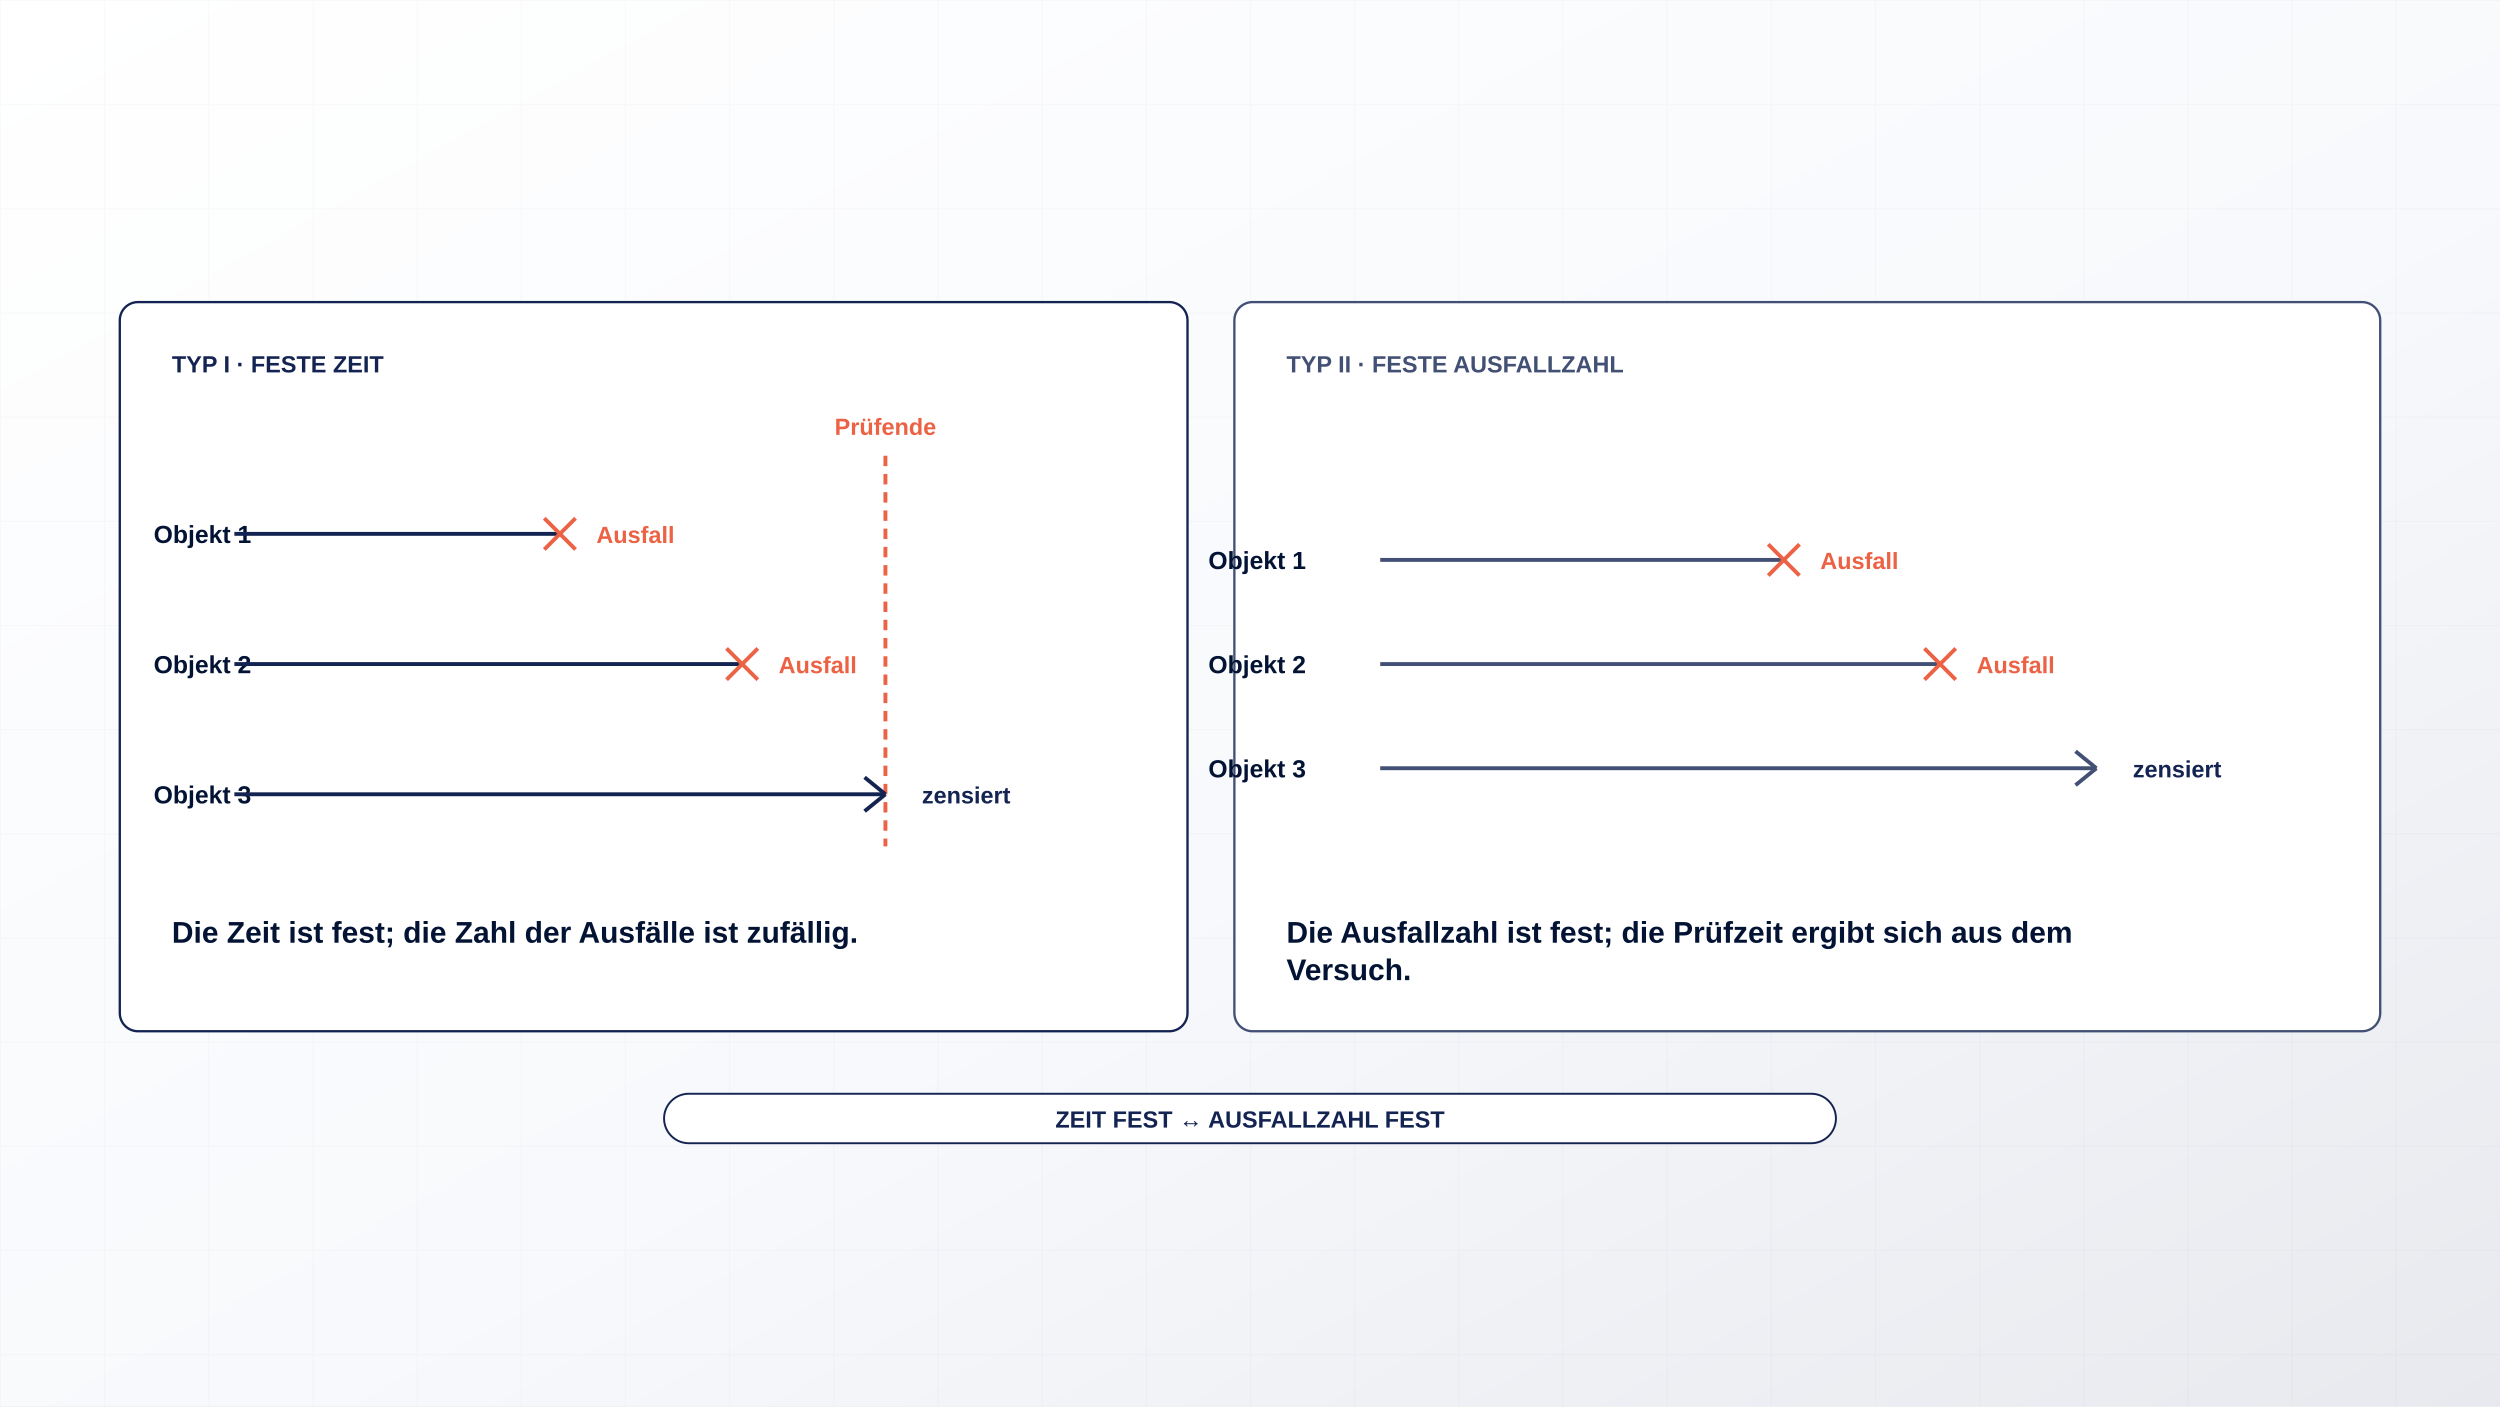
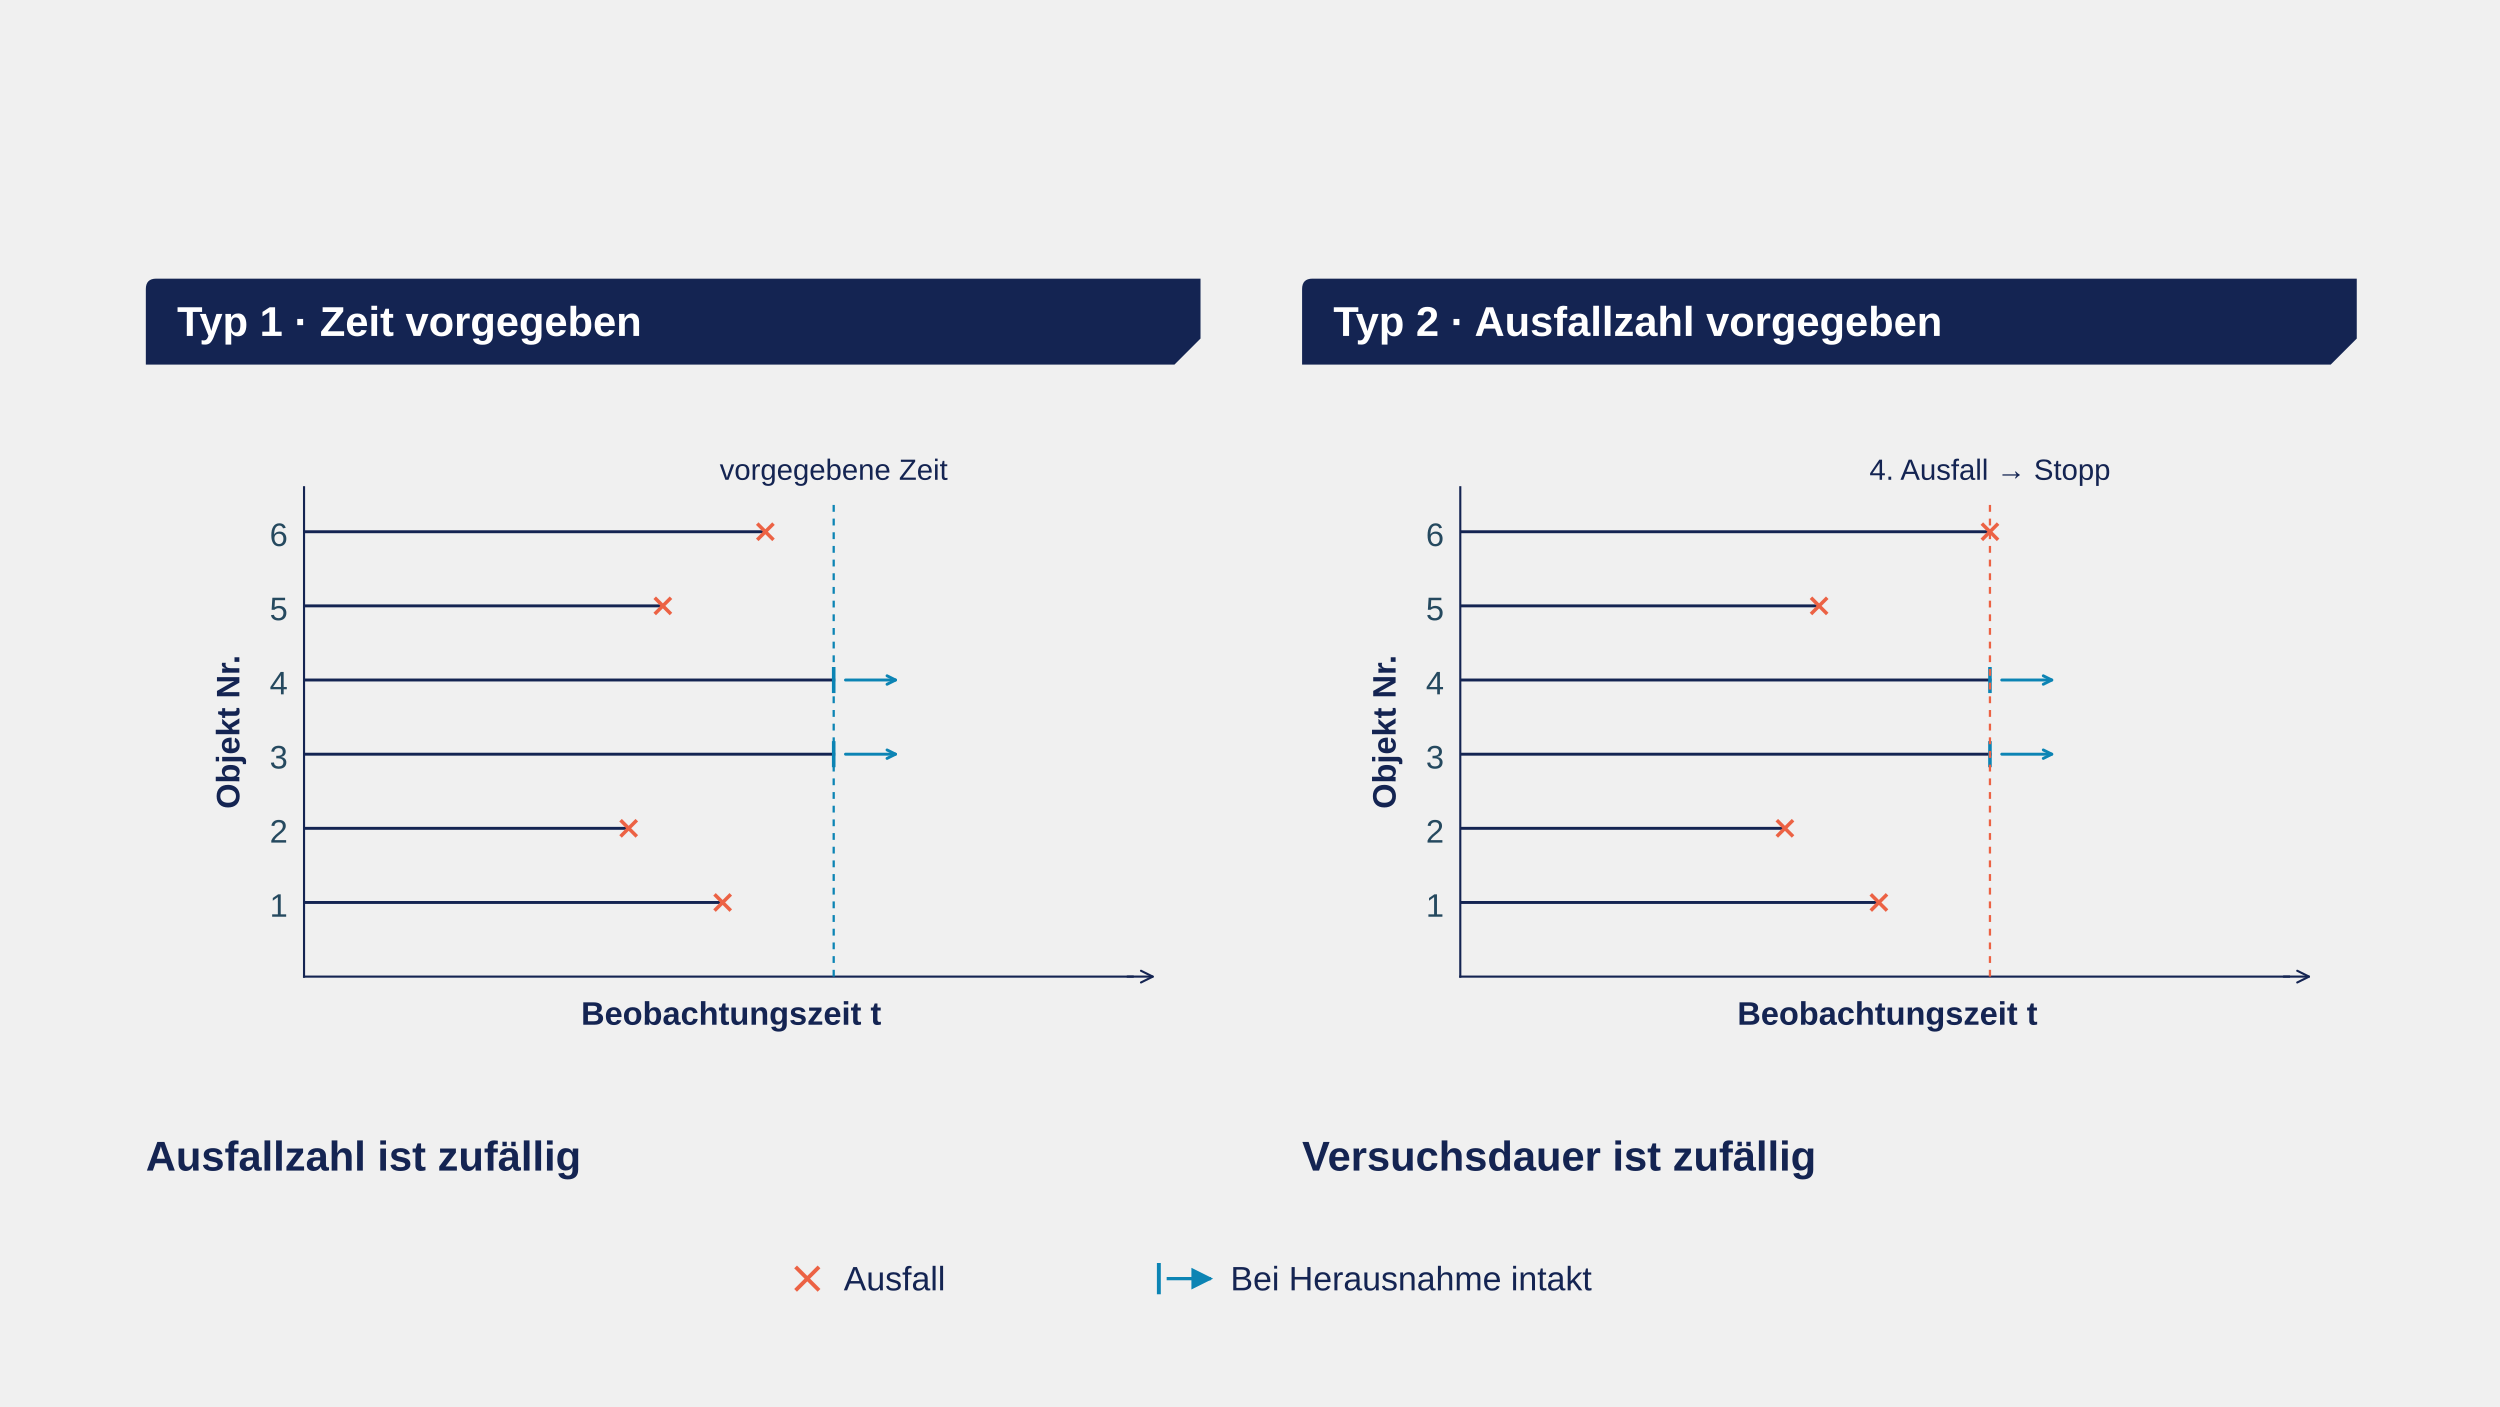
- <svg xmlns="http://www.w3.org/2000/svg" width="1920" height="1080" viewBox="0 0 1920 1080" role="img" aria-labelledby="accessible_title accessible_description" data-artifact-scope="full-slide" data-embedding-target="standalone-slide" data-scene-id="re3_src_036" data-brand-profile="reltest-education">
+ <svg xmlns="http://www.w3.org/2000/svg" xmlns:xlink="http://www.w3.org/1999/xlink" width="1920" height="1080" viewBox="0 0 1920 1080" role="img" aria-labelledby="accessible_title accessible_description" data-artifact-scope="content-svg" data-embedding-target="powerpoint-slide" data-scene-id="re3_src_036" data-brand-profile="reltest-education">
  <defs>
-     <linearGradient id="backgroundGradient" x1="0" y1="0" x2="1" y2="1">
-       <stop offset="0%" stop-color="#FFFFFF" />
-       <stop offset="56%" stop-color="#F7F9FC" />
-       <stop offset="100%" stop-color="#E8E9EE" />
-     </linearGradient>
-     <pattern id="technicalGrid" width="80" height="80" patternUnits="userSpaceOnUse">
-       <path d="M80 0H0V80" fill="none" stroke="#031334" stroke-opacity=".035" stroke-width="1" />
-     </pattern>
    <marker id="arrow_142452" viewBox="0 0 12 12" refX="10" refY="6" markerWidth="8" markerHeight="8" orient="auto">
      <path d="M1 1L11 6L1 11Z" fill="#142452" />
    </marker>
-     <marker id="arrow_031334" viewBox="0 0 12 12" refX="10" refY="6" markerWidth="8" markerHeight="8" orient="auto">
-       <path d="M1 1L11 6L1 11Z" fill="#031334" />
-     </marker>
-     <marker id="arrow_435075" viewBox="0 0 12 12" refX="10" refY="6" markerWidth="8" markerHeight="8" orient="auto">
-       <path d="M1 1L11 6L1 11Z" fill="#435075" />
+     <marker id="arrow_0C84B4" viewBox="0 0 12 12" refX="10" refY="6" markerWidth="8" markerHeight="8" orient="auto">
+       <path d="M1 1L11 6L1 11Z" fill="#0C84B4" />
    </marker>
    <marker id="arrow_EC6244" viewBox="0 0 12 12" refX="10" refY="6" markerWidth="8" markerHeight="8" orient="auto">
      <path d="M1 1L11 6L1 11Z" fill="#EC6244" />
    </marker>
  </defs>
  <style>text{font-family:"Archivo", Arial, Helvetica, sans-serif;letter-spacing:0}</style>
-   <rect width="1920" height="1080" fill="url(#backgroundGradient)" />
-   <rect width="1920" height="1080" fill="url(#technicalGrid)" />
  <g id="scene_content" data-qc-group="scene_content" data-qc-layer="content" data-source-ref="RE3::36,RE3::37">
-     <g id="censor_type_i" data-anim-target="true" data-anim-label="Typ I" data-qc-group="censor_type_i">
-       <rect x="92" y="232" width="820" height="560" rx="14" fill="#FFFFFF" stroke="#142452" stroke-width="1.8" data-qc-allow-overlap="true" />
-       <text x="132" y="286" font-size="18" font-weight="850" fill="#142452" text-anchor="start" data-qc-role="text" data-qc-layer="text" data-qc-allow-overlap="true" data-qc-padding="2">TYP I · FESTE ZEIT</text>
-       <line x1="680" y1="350" x2="680" y2="650" stroke="#EC6244" stroke-width="3" stroke-dasharray="8 6" data-role="connector" data-qc-role="connector" data-qc-layer="connector" />
-       <text x="680" y="334" font-size="18" font-weight="780" fill="#EC6244" text-anchor="middle" data-qc-role="text" data-qc-layer="text" data-qc-allow-overlap="true" data-qc-padding="2">Prüfende</text>
-       <g id="type_i_1" data-anim-target="true" data-anim-label="Objekt 1" data-qc-group="type_i_1">
-         <text x="118" y="417" font-size="19" font-weight="750" fill="#031334" text-anchor="start" data-qc-role="text" data-qc-layer="text" data-qc-allow-overlap="true" data-qc-padding="2">Objekt 1</text>
-         <line x1="180" y1="410" x2="430" y2="410" stroke="#142452" stroke-width="3" data-role="connector" data-qc-role="connector" data-qc-layer="connector" />
-         <line x1="418" y1="398" x2="442" y2="422" stroke="#EC6244" stroke-width="3" data-role="connector" data-qc-role="connector" data-qc-layer="connector" />
-         <line x1="418" y1="422" x2="442" y2="398" stroke="#EC6244" stroke-width="3" data-role="connector" data-qc-role="connector" data-qc-layer="connector" />
-         <text x="458" y="417" font-size="18" font-weight="760" fill="#EC6244" text-anchor="start" data-qc-role="text" data-qc-layer="text" data-qc-allow-overlap="true" data-qc-padding="2">Ausfall</text>
-       </g>
-       <g id="type_i_2" data-anim-target="true" data-anim-label="Objekt 2" data-qc-group="type_i_2">
-         <text x="118" y="517" font-size="19" font-weight="750" fill="#031334" text-anchor="start" data-qc-role="text" data-qc-layer="text" data-qc-allow-overlap="true" data-qc-padding="2">Objekt 2</text>
-         <line x1="180" y1="510" x2="570" y2="510" stroke="#142452" stroke-width="3" data-role="connector" data-qc-role="connector" data-qc-layer="connector" />
-         <line x1="558" y1="498" x2="582" y2="522" stroke="#EC6244" stroke-width="3" data-role="connector" data-qc-role="connector" data-qc-layer="connector" />
-         <line x1="558" y1="522" x2="582" y2="498" stroke="#EC6244" stroke-width="3" data-role="connector" data-qc-role="connector" data-qc-layer="connector" />
-         <text x="598" y="517" font-size="18" font-weight="760" fill="#EC6244" text-anchor="start" data-qc-role="text" data-qc-layer="text" data-qc-allow-overlap="true" data-qc-padding="2">Ausfall</text>
-       </g>
-       <g id="type_i_3" data-anim-target="true" data-anim-label="Objekt 3" data-qc-group="type_i_3">
-         <text x="118" y="617" font-size="19" font-weight="750" fill="#031334" text-anchor="start" data-qc-role="text" data-qc-layer="text" data-qc-allow-overlap="true" data-qc-padding="2">Objekt 3</text>
-         <line x1="180" y1="610" x2="680" y2="610" stroke="#142452" stroke-width="3" data-role="connector" data-qc-role="connector" data-qc-layer="connector" />
-         <line x1="664" y1="597" x2="680" y2="610" stroke="#142452" stroke-width="3" data-role="connector" data-qc-role="connector" data-qc-layer="connector" />
-         <line x1="664" y1="623" x2="680" y2="610" stroke="#142452" stroke-width="3" data-role="connector" data-qc-role="connector" data-qc-layer="connector" />
-         <text x="708" y="617" font-size="18" font-weight="760" fill="#142452" text-anchor="start" data-qc-role="text" data-qc-layer="text" data-qc-allow-overlap="true" data-qc-padding="2">zensiert</text>
-       </g>
-       <text x="132" y="724" font-size="23" font-weight="760" fill="#031334" text-anchor="start" data-qc-role="text" data-qc-layer="text" data-qc-allow-overlap="true" data-qc-padding="2">
-         <tspan x="132" dy="0">Die Zeit ist fest; die Zahl der Ausfälle ist zufällig.</tspan>
-       </text>
-     </g>
-     <g id="censor_type_ii" data-anim-target="true" data-anim-label="Typ II" data-qc-group="censor_type_ii">
-       <rect x="948" y="232" width="880" height="560" rx="14" fill="#FFFFFF" stroke="#435075" stroke-width="1.8" data-qc-allow-overlap="true" />
-       <text x="988" y="286" font-size="18" font-weight="850" fill="#435075" text-anchor="start" data-qc-role="text" data-qc-layer="text" data-qc-allow-overlap="true" data-qc-padding="2">TYP II · FESTE AUSFALLZAHL</text>
-       <g id="type_ii_1" data-anim-target="true" data-anim-label="Objekt 1" data-qc-group="type_ii_1">
-         <text x="928" y="437" font-size="19" font-weight="750" fill="#031334" text-anchor="start" data-qc-role="text" data-qc-layer="text" data-qc-allow-overlap="true" data-qc-padding="2">Objekt 1</text>
-         <line x1="1060" y1="430" x2="1370" y2="430" stroke="#435075" stroke-width="3" data-role="connector" data-qc-role="connector" data-qc-layer="connector" />
-         <line x1="1358" y1="418" x2="1382" y2="442" stroke="#EC6244" stroke-width="3" data-role="connector" data-qc-role="connector" data-qc-layer="connector" />
-         <line x1="1358" y1="442" x2="1382" y2="418" stroke="#EC6244" stroke-width="3" data-role="connector" data-qc-role="connector" data-qc-layer="connector" />
-         <text x="1398" y="437" font-size="18" font-weight="760" fill="#EC6244" text-anchor="start" data-qc-role="text" data-qc-layer="text" data-qc-allow-overlap="true" data-qc-padding="2">Ausfall</text>
-       </g>
-       <g id="type_ii_2" data-anim-target="true" data-anim-label="Objekt 2" data-qc-group="type_ii_2">
-         <text x="928" y="517" font-size="19" font-weight="750" fill="#031334" text-anchor="start" data-qc-role="text" data-qc-layer="text" data-qc-allow-overlap="true" data-qc-padding="2">Objekt 2</text>
-         <line x1="1060" y1="510" x2="1490" y2="510" stroke="#435075" stroke-width="3" data-role="connector" data-qc-role="connector" data-qc-layer="connector" />
-         <line x1="1478" y1="498" x2="1502" y2="522" stroke="#EC6244" stroke-width="3" data-role="connector" data-qc-role="connector" data-qc-layer="connector" />
-         <line x1="1478" y1="522" x2="1502" y2="498" stroke="#EC6244" stroke-width="3" data-role="connector" data-qc-role="connector" data-qc-layer="connector" />
-         <text x="1518" y="517" font-size="18" font-weight="760" fill="#EC6244" text-anchor="start" data-qc-role="text" data-qc-layer="text" data-qc-allow-overlap="true" data-qc-padding="2">Ausfall</text>
-       </g>
-       <g id="type_ii_3" data-anim-target="true" data-anim-label="Objekt 3" data-qc-group="type_ii_3">
-         <text x="928" y="597" font-size="19" font-weight="750" fill="#031334" text-anchor="start" data-qc-role="text" data-qc-layer="text" data-qc-allow-overlap="true" data-qc-padding="2">Objekt 3</text>
-         <line x1="1060" y1="590" x2="1610" y2="590" stroke="#435075" stroke-width="3" data-role="connector" data-qc-role="connector" data-qc-layer="connector" />
-         <line x1="1594" y1="577" x2="1610" y2="590" stroke="#435075" stroke-width="3" data-role="connector" data-qc-role="connector" data-qc-layer="connector" />
-         <line x1="1594" y1="603" x2="1610" y2="590" stroke="#435075" stroke-width="3" data-role="connector" data-qc-role="connector" data-qc-layer="connector" />
-         <text x="1638" y="597" font-size="18" font-weight="760" fill="#142452" text-anchor="start" data-qc-role="text" data-qc-layer="text" data-qc-allow-overlap="true" data-qc-padding="2">zensiert</text>
-       </g>
-       <text x="988" y="724" font-size="23" font-weight="760" fill="#031334" text-anchor="start" data-qc-role="text" data-qc-layer="text" data-qc-allow-overlap="true" data-qc-padding="2">
-         <tspan x="988" dy="0">Die Ausfallzahl ist fest; die Prüfzeit ergibt sich aus dem</tspan>
-         <tspan x="988" dy="28.75">Versuch.</tspan>
-       </text>
-     </g>
-     <g id="censor_types_rule" data-anim-target="true" data-anim-label="Vergleich" data-qc-group="censor_types_rule">
-       <rect x="510" y="840" width="900" height="38" rx="19" fill="#FFFFFF" stroke="#142452" stroke-width="1.5" data-qc-allow-overlap="true" />
-       <text x="960" y="866" font-size="18" font-weight="820" fill="#142452" text-anchor="middle" data-qc-role="text" data-qc-layer="text" data-qc-allow-overlap="true" data-qc-padding="2">ZEIT FEST ↔ AUSFALLZAHL FEST</text>
+     <g id="types_one_context" data-anim-target="true" data-anim-label="Typ 1" data-qc-group="types_one_context">
+       <path data-role="concept-panel" d="M120 214 H922 V260 L902 280 H112 V222 Q112 214 120 214Z" fill="#142452" />
+       <text data-source-evidence="spoken_text" data-source-reference="section_012; source slides 36,37; analysis/rebuild-plans/RE3_scenes_031_042_feedback_2026-09-17.md" style="font-family:Oxanium, Archivo, Arial, sans-serif" x="136" y="258" font-size="32" font-weight="600" fill="#FFFFFF" text-anchor="start" data-qc-role="text">Typ 1 · Zeit vorgegeben</text>
+       <svg x="112" y="322" width="810" height="522" viewBox="0 0 648 417.6" data-plot-asset="rebuild-proposals/svg/RE3/slide_036/plots/type-one.svg" preserveAspectRatio="xMidYMid meet">
+         <defs>
+           <style type="text/css">*{stroke-linejoin: round; stroke-linecap: butt}</style>
+         </defs>
+         <g id="type_one_figure_1">
+           <g id="type_one_patch_1">
+             <path data-role="plot-geometry" data-qc-allow-overlap="true" data-qa-reason="Plot grid, curve and marker geometry intentionally share the data plane" d="M 0 417.6  L 648 417.6  L 648 0  L 0 0  L 0 417.6  z " style="fill: none" />
+           </g>
+           <g id="type_one_axes_1">
+             <g id="type_one_patch_2">
+               <path data-role="plot-geometry" data-qc-allow-overlap="true" data-qa-reason="Plot grid, curve and marker geometry intentionally share the data plane" d="M 97.2 342.432  L 622.08 342.432  L 622.08 41.76  L 97.2 41.76  L 97.2 342.432  z " style="fill: none" />
+             </g>
+             <g id="type_one_matplotlib.axis_1">
+               <g id="type_one_text_1">
+                 <text data-source-evidence="spoken_text" data-source-reference="section_012; source slides 36,37; analysis/rebuild-plans/RE3_scenes_031_042_feedback_2026-09-17.md" style="font-weight: 700; font-size: 20px; font-family: Archivo, Arial, Helvetica, sans-serif; text-anchor: middle; fill: #142452" x="359.64" y="371.992" transform="rotate(-0 359.64 371.992)">Beobachtungszeit t</text>
+               </g>
+             </g>
+             <g id="type_one_matplotlib.axis_2">
+               <g id="type_one_ytick_1">
+                 <g id="type_one_line2d_1" />
+                 <g id="type_one_text_2">
+                   <text data-source-evidence="spoken_text" data-source-reference="section_012; source slides 36,37; analysis/rebuild-plans/RE3_scenes_031_042_feedback_2026-09-17.md" style="font-size: 20px; font-family: Archivo, Arial, Helvetica, sans-serif; text-anchor: end; fill: #25495f" x="87.2" y="305.656" transform="rotate(-0 87.2 305.6556)">1</text>
+                 </g>
+               </g>
+               <g id="type_one_ytick_2">
+                 <g id="type_one_line2d_2" />
+                 <g id="type_one_text_3">
+                   <text data-source-evidence="spoken_text" data-source-reference="section_012; source slides 36,37; analysis/rebuild-plans/RE3_scenes_031_042_feedback_2026-09-17.md" style="font-size: 20px; font-family: Archivo, Arial, Helvetica, sans-serif; text-anchor: end; fill: #25495f" x="87.2" y="260.099" transform="rotate(-0 87.2 260.0993)">2</text>
+                 </g>
+               </g>
+               <g id="type_one_ytick_3">
+                 <g id="type_one_line2d_3" />
+                 <g id="type_one_text_4">
+                   <text data-source-evidence="spoken_text" data-source-reference="section_012; source slides 36,37; analysis/rebuild-plans/RE3_scenes_031_042_feedback_2026-09-17.md" style="font-size: 20px; font-family: Archivo, Arial, Helvetica, sans-serif; text-anchor: end; fill: #25495f" x="87.2" y="214.543" transform="rotate(-0 87.2 214.5429)">3</text>
+                 </g>
+               </g>
+               <g id="type_one_ytick_4">
+                 <g id="type_one_line2d_4" />
+                 <g id="type_one_text_5">
+                   <text data-source-evidence="spoken_text" data-source-reference="section_012; source slides 36,37; analysis/rebuild-plans/RE3_scenes_031_042_feedback_2026-09-17.md" style="font-size: 20px; font-family: Archivo, Arial, Helvetica, sans-serif; text-anchor: end; fill: #25495f" x="87.2" y="168.987" transform="rotate(-0 87.2 168.9865)">4</text>
+                 </g>
+               </g>
+               <g id="type_one_ytick_5">
+                 <g id="type_one_line2d_5" />
+                 <g id="type_one_text_6">
+                   <text data-source-evidence="spoken_text" data-source-reference="section_012; source slides 36,37; analysis/rebuild-plans/RE3_scenes_031_042_feedback_2026-09-17.md" style="font-size: 20px; font-family: Archivo, Arial, Helvetica, sans-serif; text-anchor: end; fill: #25495f" x="87.2" y="123.43" transform="rotate(-0 87.2 123.4302)">5</text>
+                 </g>
+               </g>
+               <g id="type_one_ytick_6">
+                 <g id="type_one_line2d_6" />
+                 <g id="type_one_text_7">
+                   <text data-source-evidence="spoken_text" data-source-reference="section_012; source slides 36,37; analysis/rebuild-plans/RE3_scenes_031_042_feedback_2026-09-17.md" style="font-size: 20px; font-family: Archivo, Arial, Helvetica, sans-serif; text-anchor: end; fill: #25495f" x="87.2" y="77.874" transform="rotate(-0 87.2 77.87382)">6</text>
+                 </g>
+               </g>
+               <g id="type_one_text_8">
+                 <text data-source-evidence="spoken_text" data-source-reference="section_012; source slides 36,37; analysis/rebuild-plans/RE3_scenes_031_042_feedback_2026-09-17.md" style="font-weight: 700; font-size: 20px; font-family: Archivo, Arial, Helvetica, sans-serif; text-anchor: middle; fill: #142452" x="57.459" y="192.096" transform="rotate(-90 57.45938 192.096)">Objekt Nr.</text>
+               </g>
+             </g>
+             <g id="type_one_patch_3">
+               <path data-role="plot-geometry" data-qc-allow-overlap="true" data-qa-reason="Plot grid, curve and marker geometry intentionally share the data plane" d="M 97.2 342.432  L 97.2 41.76  " style="fill: none; stroke: #142452; stroke-width: 1.3; stroke-linejoin: miter; stroke-linecap: square" />
+             </g>
+             <g id="type_one_patch_4">
+               <path data-role="plot-geometry" data-qc-allow-overlap="true" data-qa-reason="Plot grid, curve and marker geometry intentionally share the data plane" d="M 97.2 342.432  L 606.334 342.432  " style="fill: none; stroke: #142452; stroke-width: 1.3; stroke-linejoin: miter; stroke-linecap: square" />
+             </g>
+             <g id="type_one_patch_5">
+               <path data-role="plot-geometry" data-qc-allow-overlap="true" data-qa-reason="Plot grid, curve and marker geometry intentionally share the data plane" d="M 603.086 342.432  Q 611.584 342.432 618.628 342.432  " style="fill: none; stroke: #142452; stroke-width: 1.3; stroke-linecap: round" />
+               <path data-role="plot-geometry" data-qc-allow-overlap="true" data-qa-reason="Plot grid, curve and marker geometry intentionally share the data plane" d="M 611.428 338.832  L 618.628 342.432  L 611.428 346.032  " style="fill: none; stroke: #142452; stroke-width: 1.3; stroke-linecap: round" />
+             </g>
+             <g id="compare_one_failures" data-anim-target="true" data-anim-label="compare one failures">
+               <g id="type_one_compare_one_failures_element_0">
+                 <path data-role="plot-geometry" data-qc-allow-overlap="true" data-qa-reason="Plot grid, curve and marker geometry intentionally share the data plane" d="M 97.2 296.876  L 354.391 296.876  " clip-path="url(#type_one_p59ec2e19f1)" style="fill: none; stroke: #142452; stroke-width: 1.8; stroke-linecap: square" />
+               </g>
+               <g id="type_one_compare_one_failures_element_1">
+                 <defs>
+                   <path data-role="plot-geometry" data-qc-allow-overlap="true" data-qa-reason="Plot grid, curve and marker geometry intentionally share the data plane" id="type_one_ma52ab09e1f" d="M -5 5  L 5 -5  M -5 -5  L 5 5  " style="stroke: #ec6244; stroke-width: 2.2" />
+                 </defs>
+                 <g clip-path="url(#type_one_p59ec2e19f1)">
+                   <use xlink:href="#type_one_ma52ab09e1f" x="354.391" y="296.876" style="fill: #ec6244; stroke: #ec6244; stroke-width: 2.2" />
+                 </g>
+               </g>
+               <g id="type_one_compare_one_failures_element_2">
+                 <path data-role="plot-geometry" data-qc-allow-overlap="true" data-qa-reason="Plot grid, curve and marker geometry intentionally share the data plane" d="M 97.2 251.319  L 296.654 251.319  " clip-path="url(#type_one_p59ec2e19f1)" style="fill: none; stroke: #142452; stroke-width: 1.8; stroke-linecap: square" />
+               </g>
+               <g id="type_one_compare_one_failures_element_3">
+                 <g clip-path="url(#type_one_p59ec2e19f1)">
+                   <use xlink:href="#type_one_ma52ab09e1f" x="296.654" y="251.319" style="fill: #ec6244; stroke: #ec6244; stroke-width: 2.2" />
+                 </g>
+               </g>
+               <g id="type_one_compare_one_failures_element_4">
+                 <path data-role="plot-geometry" data-qc-allow-overlap="true" data-qa-reason="Plot grid, curve and marker geometry intentionally share the data plane" d="M 97.2 114.65  L 317.65 114.65  " clip-path="url(#type_one_p59ec2e19f1)" style="fill: none; stroke: #142452; stroke-width: 1.8; stroke-linecap: square" />
+               </g>
+               <g id="type_one_compare_one_failures_element_5">
+                 <g clip-path="url(#type_one_p59ec2e19f1)">
+                   <use xlink:href="#type_one_ma52ab09e1f" x="317.65" y="114.65" style="fill: #ec6244; stroke: #ec6244; stroke-width: 2.2" />
+                 </g>
+               </g>
+               <g id="type_one_compare_one_failures_element_6">
+                 <path data-role="plot-geometry" data-qc-allow-overlap="true" data-qa-reason="Plot grid, curve and marker geometry intentionally share the data plane" d="M 97.2 69.094  L 380.635 69.094  " clip-path="url(#type_one_p59ec2e19f1)" style="fill: none; stroke: #142452; stroke-width: 1.8; stroke-linecap: square" />
+               </g>
+               <g id="type_one_compare_one_failures_element_7">
+                 <g clip-path="url(#type_one_p59ec2e19f1)">
+                   <use xlink:href="#type_one_ma52ab09e1f" x="380.635" y="69.094" style="fill: #ec6244; stroke: #ec6244; stroke-width: 2.2" />
+                 </g>
+               </g>
+             </g>
+             <g id="compare_one_censored" data-anim-target="true" data-anim-label="compare one censored">
+               <g id="type_one_compare_one_censored_element_0">
+                 <path data-role="plot-geometry" data-qc-allow-overlap="true" data-qa-reason="Plot grid, curve and marker geometry intentionally share the data plane" d="M 97.2 205.763  L 422.626 205.763  " clip-path="url(#type_one_p59ec2e19f1)" style="fill: none; stroke: #142452; stroke-width: 1.8; stroke-linecap: square" />
+               </g>
+               <g id="type_one_compare_one_censored_element_1">
+                 <defs>
+                   <path data-role="plot-geometry" data-qc-allow-overlap="true" data-qa-reason="Plot grid, curve and marker geometry intentionally share the data plane" id="type_one_m8aa11be57f" d="M 0 8  L 0 -8  " style="stroke: #0c84b4; stroke-width: 2.2" />
+                 </defs>
+                 <g clip-path="url(#type_one_p59ec2e19f1)">
+                   <use xlink:href="#type_one_m8aa11be57f" x="422.626" y="205.763" style="fill: #0c84b4; stroke: #0c84b4; stroke-width: 2.2" />
+                 </g>
+               </g>
+               <g id="type_one_compare_one_censored_element_2">
+                 <path data-role="plot-geometry" data-qc-allow-overlap="true" data-qa-reason="Plot grid, curve and marker geometry intentionally share the data plane" d="M 429.87 205.763  Q 446.244 205.763 460.606 205.763  " clip-path="url(#type_one_p59ec2e19f1)" style="fill: none; stroke: #0c84b4; stroke-width: 1.8; stroke-linecap: round" />
+                 <path data-role="plot-geometry" data-qc-allow-overlap="true" data-qa-reason="Plot grid, curve and marker geometry intentionally share the data plane" d="M 455.406 203.163  L 460.606 205.763  L 455.406 208.363  " clip-path="url(#type_one_p59ec2e19f1)" style="fill: none; stroke: #0c84b4; stroke-width: 1.8; stroke-linecap: round" />
+               </g>
+               <g id="type_one_compare_one_censored_element_3">
+                 <path data-role="plot-geometry" data-qc-allow-overlap="true" data-qa-reason="Plot grid, curve and marker geometry intentionally share the data plane" d="M 97.2 160.207  L 422.626 160.207  " clip-path="url(#type_one_p59ec2e19f1)" style="fill: none; stroke: #142452; stroke-width: 1.8; stroke-linecap: square" />
+               </g>
+               <g id="type_one_compare_one_censored_element_4">
+                 <g clip-path="url(#type_one_p59ec2e19f1)">
+                   <use xlink:href="#type_one_m8aa11be57f" x="422.626" y="160.207" style="fill: #0c84b4; stroke: #0c84b4; stroke-width: 2.2" />
+                 </g>
+               </g>
+               <g id="type_one_compare_one_censored_element_5">
+                 <path data-role="plot-geometry" data-qc-allow-overlap="true" data-qa-reason="Plot grid, curve and marker geometry intentionally share the data plane" d="M 429.87 160.207  Q 446.244 160.207 460.606 160.207  " clip-path="url(#type_one_p59ec2e19f1)" style="fill: none; stroke: #0c84b4; stroke-width: 1.8; stroke-linecap: round" />
+                 <path data-role="plot-geometry" data-qc-allow-overlap="true" data-qa-reason="Plot grid, curve and marker geometry intentionally share the data plane" d="M 455.406 157.607  L 460.606 160.207  L 455.406 162.807  " clip-path="url(#type_one_p59ec2e19f1)" style="fill: none; stroke: #0c84b4; stroke-width: 1.8; stroke-linecap: round" />
+               </g>
+             </g>
+             <g id="compare_one_stop" data-anim-target="true" data-anim-label="compare one stop">
+               <g id="type_one_compare_one_stop_element_0">
+                 <path data-role="plot-geometry" data-qc-allow-overlap="true" data-qa-reason="Plot grid, curve and marker geometry intentionally share the data plane" d="M 422.626 342.432  L 422.626 48.593  " clip-path="url(#type_one_p59ec2e19f1)" style="fill: none; stroke-dasharray: 4.2,4.2; stroke-dashoffset: 0; stroke: #0c84b4; stroke-width: 1.4" />
+               </g>
+               <g id="type_one_compare_one_stop_element_1">
+                 <text data-source-evidence="spoken_text" data-source-reference="section_012; source slides 36,37; analysis/rebuild-plans/RE3_scenes_031_042_feedback_2026-09-17.md" style="font-size: 18px; font-family: Archivo, Arial, Helvetica, sans-serif; text-anchor: middle; fill: #142452" x="422.626" y="37.204" transform="rotate(-0 422.6256 37.20436)">vorgegebene Zeit</text>
+               </g>
+             </g>
+           </g>
+         </g>
+         <defs>
+           <clipPath id="type_one_p59ec2e19f1">
+             <rect data-role="plot-geometry" data-qc-allow-overlap="true" data-qa-reason="Plot grid, curve and marker geometry intentionally share the data plane" x="97.2" y="41.76" width="524.88" height="300.672" />
+           </clipPath>
+         </defs>
+       </svg>
+     </g>
+     <g id="types_one_random" data-anim-target="true" data-anim-label="Zufällige Ausfallzahl" data-qc-group="types_one_random">
+       <text data-source-evidence="spoken_text" data-source-reference="section_012; source slides 36,37; analysis/rebuild-plans/RE3_scenes_031_042_feedback_2026-09-17.md" style="font-family:Oxanium, Archivo, Arial, sans-serif" x="112" y="899" font-size="32" font-weight="600" fill="#142452" text-anchor="start" data-qc-role="text">Ausfallzahl ist zufällig</text>
+     </g>
+     <g id="types_two_context" data-anim-target="true" data-anim-label="Typ 2" data-qc-group="types_two_context">
+       <path data-role="concept-panel" d="M1008 214 H1810 V260 L1790 280 H1000 V222 Q1000 214 1008 214Z" fill="#142452" />
+       <text data-source-evidence="spoken_text" data-source-reference="section_012; source slides 36,37; analysis/rebuild-plans/RE3_scenes_031_042_feedback_2026-09-17.md" style="font-family:Oxanium, Archivo, Arial, sans-serif" x="1024" y="258" font-size="32" font-weight="600" fill="#FFFFFF" text-anchor="start" data-qc-role="text">Typ 2 · Ausfallzahl vorgegeben</text>
+       <svg x="1000" y="322" width="810" height="522" viewBox="0 0 648 417.6" data-plot-asset="rebuild-proposals/svg/RE3/slide_036/plots/type-two.svg" preserveAspectRatio="xMidYMid meet">
+         <defs>
+           <style type="text/css">*{stroke-linejoin: round; stroke-linecap: butt}</style>
+         </defs>
+         <g id="type_two_figure_1">
+           <g id="type_two_patch_1">
+             <path data-role="plot-geometry" data-qc-allow-overlap="true" data-qa-reason="Plot grid, curve and marker geometry intentionally share the data plane" d="M 0 417.6  L 648 417.6  L 648 0  L 0 0  L 0 417.6  z " style="fill: none" />
+           </g>
+           <g id="type_two_axes_1">
+             <g id="type_two_patch_2">
+               <path data-role="plot-geometry" data-qc-allow-overlap="true" data-qa-reason="Plot grid, curve and marker geometry intentionally share the data plane" d="M 97.2 342.432  L 622.08 342.432  L 622.08 41.76  L 97.2 41.76  L 97.2 342.432  z " style="fill: none" />
+             </g>
+             <g id="type_two_matplotlib.axis_1">
+               <g id="type_two_text_1">
+                 <text data-source-evidence="spoken_text" data-source-reference="section_012; source slides 36,37; analysis/rebuild-plans/RE3_scenes_031_042_feedback_2026-09-17.md" style="font-weight: 700; font-size: 20px; font-family: Archivo, Arial, Helvetica, sans-serif; text-anchor: middle; fill: #142452" x="359.64" y="371.992" transform="rotate(-0 359.64 371.992)">Beobachtungszeit t</text>
+               </g>
+             </g>
+             <g id="type_two_matplotlib.axis_2">
+               <g id="type_two_ytick_1">
+                 <g id="type_two_line2d_1" />
+                 <g id="type_two_text_2">
+                   <text data-source-evidence="spoken_text" data-source-reference="section_012; source slides 36,37; analysis/rebuild-plans/RE3_scenes_031_042_feedback_2026-09-17.md" style="font-size: 20px; font-family: Archivo, Arial, Helvetica, sans-serif; text-anchor: end; fill: #25495f" x="87.2" y="305.656" transform="rotate(-0 87.2 305.6556)">1</text>
+                 </g>
+               </g>
+               <g id="type_two_ytick_2">
+                 <g id="type_two_line2d_2" />
+                 <g id="type_two_text_3">
+                   <text data-source-evidence="spoken_text" data-source-reference="section_012; source slides 36,37; analysis/rebuild-plans/RE3_scenes_031_042_feedback_2026-09-17.md" style="font-size: 20px; font-family: Archivo, Arial, Helvetica, sans-serif; text-anchor: end; fill: #25495f" x="87.2" y="260.099" transform="rotate(-0 87.2 260.0993)">2</text>
+                 </g>
+               </g>
+               <g id="type_two_ytick_3">
+                 <g id="type_two_line2d_3" />
+                 <g id="type_two_text_4">
+                   <text data-source-evidence="spoken_text" data-source-reference="section_012; source slides 36,37; analysis/rebuild-plans/RE3_scenes_031_042_feedback_2026-09-17.md" style="font-size: 20px; font-family: Archivo, Arial, Helvetica, sans-serif; text-anchor: end; fill: #25495f" x="87.2" y="214.543" transform="rotate(-0 87.2 214.5429)">3</text>
+                 </g>
+               </g>
+               <g id="type_two_ytick_4">
+                 <g id="type_two_line2d_4" />
+                 <g id="type_two_text_5">
+                   <text data-source-evidence="spoken_text" data-source-reference="section_012; source slides 36,37; analysis/rebuild-plans/RE3_scenes_031_042_feedback_2026-09-17.md" style="font-size: 20px; font-family: Archivo, Arial, Helvetica, sans-serif; text-anchor: end; fill: #25495f" x="87.2" y="168.987" transform="rotate(-0 87.2 168.9865)">4</text>
+                 </g>
+               </g>
+               <g id="type_two_ytick_5">
+                 <g id="type_two_line2d_5" />
+                 <g id="type_two_text_6">
+                   <text data-source-evidence="spoken_text" data-source-reference="section_012; source slides 36,37; analysis/rebuild-plans/RE3_scenes_031_042_feedback_2026-09-17.md" style="font-size: 20px; font-family: Archivo, Arial, Helvetica, sans-serif; text-anchor: end; fill: #25495f" x="87.2" y="123.43" transform="rotate(-0 87.2 123.4302)">5</text>
+                 </g>
+               </g>
+               <g id="type_two_ytick_6">
+                 <g id="type_two_line2d_6" />
+                 <g id="type_two_text_7">
+                   <text data-source-evidence="spoken_text" data-source-reference="section_012; source slides 36,37; analysis/rebuild-plans/RE3_scenes_031_042_feedback_2026-09-17.md" style="font-size: 20px; font-family: Archivo, Arial, Helvetica, sans-serif; text-anchor: end; fill: #25495f" x="87.2" y="77.874" transform="rotate(-0 87.2 77.87382)">6</text>
+                 </g>
+               </g>
+               <g id="type_two_text_8">
+                 <text data-source-evidence="spoken_text" data-source-reference="section_012; source slides 36,37; analysis/rebuild-plans/RE3_scenes_031_042_feedback_2026-09-17.md" style="font-weight: 700; font-size: 20px; font-family: Archivo, Arial, Helvetica, sans-serif; text-anchor: middle; fill: #142452" x="57.459" y="192.096" transform="rotate(-90 57.45938 192.096)">Objekt Nr.</text>
+               </g>
+             </g>
+             <g id="type_two_patch_3">
+               <path data-role="plot-geometry" data-qc-allow-overlap="true" data-qa-reason="Plot grid, curve and marker geometry intentionally share the data plane" d="M 97.2 342.432  L 97.2 41.76  " style="fill: none; stroke: #142452; stroke-width: 1.3; stroke-linejoin: miter; stroke-linecap: square" />
+             </g>
+             <g id="type_two_patch_4">
+               <path data-role="plot-geometry" data-qc-allow-overlap="true" data-qa-reason="Plot grid, curve and marker geometry intentionally share the data plane" d="M 97.2 342.432  L 606.334 342.432  " style="fill: none; stroke: #142452; stroke-width: 1.3; stroke-linejoin: miter; stroke-linecap: square" />
+             </g>
+             <g id="type_two_patch_5">
+               <path data-role="plot-geometry" data-qc-allow-overlap="true" data-qa-reason="Plot grid, curve and marker geometry intentionally share the data plane" d="M 603.086 342.432  Q 611.584 342.432 618.628 342.432  " style="fill: none; stroke: #142452; stroke-width: 1.3; stroke-linecap: round" />
+               <path data-role="plot-geometry" data-qc-allow-overlap="true" data-qa-reason="Plot grid, curve and marker geometry intentionally share the data plane" d="M 611.428 338.832  L 618.628 342.432  L 611.428 346.032  " style="fill: none; stroke: #142452; stroke-width: 1.3; stroke-linecap: round" />
+             </g>
+             <g id="compare_two_failures" data-anim-target="true" data-anim-label="compare two failures">
+               <g id="type_two_compare_two_failures_element_0">
+                 <path data-role="plot-geometry" data-qc-allow-overlap="true" data-qa-reason="Plot grid, curve and marker geometry intentionally share the data plane" d="M 97.2 296.876  L 354.391 296.876  " clip-path="url(#type_two_p92f8eb9d40)" style="fill: none; stroke: #142452; stroke-width: 1.8; stroke-linecap: square" />
+               </g>
+               <g id="type_two_compare_two_failures_element_1">
+                 <defs>
+                   <path data-role="plot-geometry" data-qc-allow-overlap="true" data-qa-reason="Plot grid, curve and marker geometry intentionally share the data plane" id="type_two_m2da55291ca" d="M -5 5  L 5 -5  M -5 -5  L 5 5  " style="stroke: #ec6244; stroke-width: 2.2" />
+                 </defs>
+                 <g clip-path="url(#type_two_p92f8eb9d40)">
+                   <use xlink:href="#type_two_m2da55291ca" x="354.391" y="296.876" style="fill: #ec6244; stroke: #ec6244; stroke-width: 2.2" />
+                 </g>
+               </g>
+               <g id="type_two_compare_two_failures_element_2">
+                 <path data-role="plot-geometry" data-qc-allow-overlap="true" data-qa-reason="Plot grid, curve and marker geometry intentionally share the data plane" d="M 97.2 251.319  L 296.654 251.319  " clip-path="url(#type_two_p92f8eb9d40)" style="fill: none; stroke: #142452; stroke-width: 1.8; stroke-linecap: square" />
+               </g>
+               <g id="type_two_compare_two_failures_element_3">
+                 <g clip-path="url(#type_two_p92f8eb9d40)">
+                   <use xlink:href="#type_two_m2da55291ca" x="296.654" y="251.319" style="fill: #ec6244; stroke: #ec6244; stroke-width: 2.2" />
+                 </g>
+               </g>
+               <g id="type_two_compare_two_failures_element_4">
+                 <path data-role="plot-geometry" data-qc-allow-overlap="true" data-qa-reason="Plot grid, curve and marker geometry intentionally share the data plane" d="M 97.2 114.65  L 317.65 114.65  " clip-path="url(#type_two_p92f8eb9d40)" style="fill: none; stroke: #142452; stroke-width: 1.8; stroke-linecap: square" />
+               </g>
+               <g id="type_two_compare_two_failures_element_5">
+                 <g clip-path="url(#type_two_p92f8eb9d40)">
+                   <use xlink:href="#type_two_m2da55291ca" x="317.65" y="114.65" style="fill: #ec6244; stroke: #ec6244; stroke-width: 2.2" />
+                 </g>
+               </g>
+             </g>
+             <g id="compare_two_censored" data-anim-target="true" data-anim-label="compare two censored">
+               <g id="type_two_compare_two_censored_element_0">
+                 <path data-role="plot-geometry" data-qc-allow-overlap="true" data-qa-reason="Plot grid, curve and marker geometry intentionally share the data plane" d="M 97.2 205.763  L 422.626 205.763  " clip-path="url(#type_two_p92f8eb9d40)" style="fill: none; stroke: #142452; stroke-width: 1.8; stroke-linecap: square" />
+               </g>
+               <g id="type_two_compare_two_censored_element_1">
+                 <defs>
+                   <path data-role="plot-geometry" data-qc-allow-overlap="true" data-qa-reason="Plot grid, curve and marker geometry intentionally share the data plane" id="type_two_m24f55c571c" d="M 0 8  L 0 -8  " style="stroke: #0c84b4; stroke-width: 2.2" />
+                 </defs>
+                 <g clip-path="url(#type_two_p92f8eb9d40)">
+                   <use xlink:href="#type_two_m24f55c571c" x="422.626" y="205.763" style="fill: #0c84b4; stroke: #0c84b4; stroke-width: 2.2" />
+                 </g>
+               </g>
+               <g id="type_two_compare_two_censored_element_2">
+                 <path data-role="plot-geometry" data-qc-allow-overlap="true" data-qa-reason="Plot grid, curve and marker geometry intentionally share the data plane" d="M 429.87 205.763  Q 446.244 205.763 460.606 205.763  " clip-path="url(#type_two_p92f8eb9d40)" style="fill: none; stroke: #0c84b4; stroke-width: 1.8; stroke-linecap: round" />
+                 <path data-role="plot-geometry" data-qc-allow-overlap="true" data-qa-reason="Plot grid, curve and marker geometry intentionally share the data plane" d="M 455.406 203.163  L 460.606 205.763  L 455.406 208.363  " clip-path="url(#type_two_p92f8eb9d40)" style="fill: none; stroke: #0c84b4; stroke-width: 1.8; stroke-linecap: round" />
+               </g>
+               <g id="type_two_compare_two_censored_element_3">
+                 <path data-role="plot-geometry" data-qc-allow-overlap="true" data-qa-reason="Plot grid, curve and marker geometry intentionally share the data plane" d="M 97.2 160.207  L 422.626 160.207  " clip-path="url(#type_two_p92f8eb9d40)" style="fill: none; stroke: #142452; stroke-width: 1.8; stroke-linecap: square" />
+               </g>
+               <g id="type_two_compare_two_censored_element_4">
+                 <g clip-path="url(#type_two_p92f8eb9d40)">
+                   <use xlink:href="#type_two_m24f55c571c" x="422.626" y="160.207" style="fill: #0c84b4; stroke: #0c84b4; stroke-width: 2.2" />
+                 </g>
+               </g>
+               <g id="type_two_compare_two_censored_element_5">
+                 <path data-role="plot-geometry" data-qc-allow-overlap="true" data-qa-reason="Plot grid, curve and marker geometry intentionally share the data plane" d="M 429.87 160.207  Q 446.244 160.207 460.606 160.207  " clip-path="url(#type_two_p92f8eb9d40)" style="fill: none; stroke: #0c84b4; stroke-width: 1.8; stroke-linecap: round" />
+                 <path data-role="plot-geometry" data-qc-allow-overlap="true" data-qa-reason="Plot grid, curve and marker geometry intentionally share the data plane" d="M 455.406 157.607  L 460.606 160.207  L 455.406 162.807  " clip-path="url(#type_two_p92f8eb9d40)" style="fill: none; stroke: #0c84b4; stroke-width: 1.8; stroke-linecap: round" />
+               </g>
+             </g>
+             <g id="compare_two_stop_event" data-anim-target="true" data-anim-label="compare two stop event">
+               <g id="type_two_compare_two_stop_event_element_0">
+                 <path data-role="plot-geometry" data-qc-allow-overlap="true" data-qa-reason="Plot grid, curve and marker geometry intentionally share the data plane" d="M 97.2 69.094  L 422.626 69.094  " clip-path="url(#type_two_p92f8eb9d40)" style="fill: none; stroke: #142452; stroke-width: 1.8; stroke-linecap: square" />
+               </g>
+               <g id="type_two_compare_two_stop_event_element_1">
+                 <g clip-path="url(#type_two_p92f8eb9d40)">
+                   <use xlink:href="#type_two_m2da55291ca" x="422.626" y="69.094" style="fill: #ec6244; stroke: #ec6244; stroke-width: 2.2" />
+                 </g>
+               </g>
+             </g>
+             <g id="compare_two_stop" data-anim-target="true" data-anim-label="compare two stop">
+               <g id="type_two_compare_two_stop_element_0">
+                 <path data-role="plot-geometry" data-qc-allow-overlap="true" data-qa-reason="Plot grid, curve and marker geometry intentionally share the data plane" d="M 422.626 342.432  L 422.626 48.593  " clip-path="url(#type_two_p92f8eb9d40)" style="fill: none; stroke-dasharray: 4.2,4.2; stroke-dashoffset: 0; stroke: #ec6244; stroke-width: 1.4" />
+               </g>
+               <g id="type_two_compare_two_stop_element_1">
+                 <text data-source-evidence="spoken_text" data-source-reference="section_012; source slides 36,37; analysis/rebuild-plans/RE3_scenes_031_042_feedback_2026-09-17.md" style="font-size: 18px; font-family: Archivo, Arial, Helvetica, sans-serif; text-anchor: middle; fill: #142452" x="422.626" y="37.204" transform="rotate(-0 422.6256 37.20436)">4. Ausfall → Stopp</text>
+               </g>
+             </g>
+           </g>
+         </g>
+         <defs>
+           <clipPath id="type_two_p92f8eb9d40">
+             <rect data-role="plot-geometry" data-qc-allow-overlap="true" data-qa-reason="Plot grid, curve and marker geometry intentionally share the data plane" x="97.2" y="41.76" width="524.88" height="300.672" />
+           </clipPath>
+         </defs>
+       </svg>
+     </g>
+     <g id="types_two_random" data-anim-target="true" data-anim-label="Zufällige Versuchsdauer" data-qc-group="types_two_random">
+       <text data-source-evidence="spoken_text" data-source-reference="section_012; source slides 36,37; analysis/rebuild-plans/RE3_scenes_031_042_feedback_2026-09-17.md" style="font-family:Oxanium, Archivo, Arial, sans-serif" x="1000" y="899" font-size="32" font-weight="600" fill="#142452" text-anchor="start" data-qc-role="text">Versuchsdauer ist zufällig</text>
+     </g>
+     <g id="types_failure_legend" data-anim-target="true" data-anim-label="Ausfall" data-qc-group="types_failure_legend">
+       <line x1="611" y1="973" x2="629" y2="991" stroke="#EC6244" stroke-width="3" data-role="connector" />
+       <line x1="611" y1="991" x2="629" y2="973" stroke="#EC6244" stroke-width="3" data-role="connector" />
+       <text data-source-evidence="spoken_text" data-source-reference="section_012; source slides 36,37; analysis/rebuild-plans/RE3_scenes_031_042_feedback_2026-09-17.md" x="648" y="991" font-size="26" font-weight="500" fill="#142452" text-anchor="start" data-qc-role="text">Ausfall</text>
+     </g>
+     <g id="types_censor_legend" data-anim-target="true" data-anim-label="Bei Stopp intakt" data-qc-group="types_censor_legend">
+       <line x1="890" y1="970" x2="890" y2="994" stroke="#0C84B4" stroke-width="3" data-role="connector" />
+       <line x1="896" y1="982" x2="930" y2="982" stroke="#0C84B4" stroke-width="2.5" marker-end="url(#arrow_0C84B4)" data-role="connector" />
+       <text data-source-evidence="spoken_text" data-source-reference="section_012; source slides 36,37; analysis/rebuild-plans/RE3_scenes_031_042_feedback_2026-09-17.md" x="945" y="991" font-size="26" font-weight="500" fill="#142452" text-anchor="start" data-qc-role="text">Bei Herausnahme intakt</text>
    </g>
  </g>
</svg>
